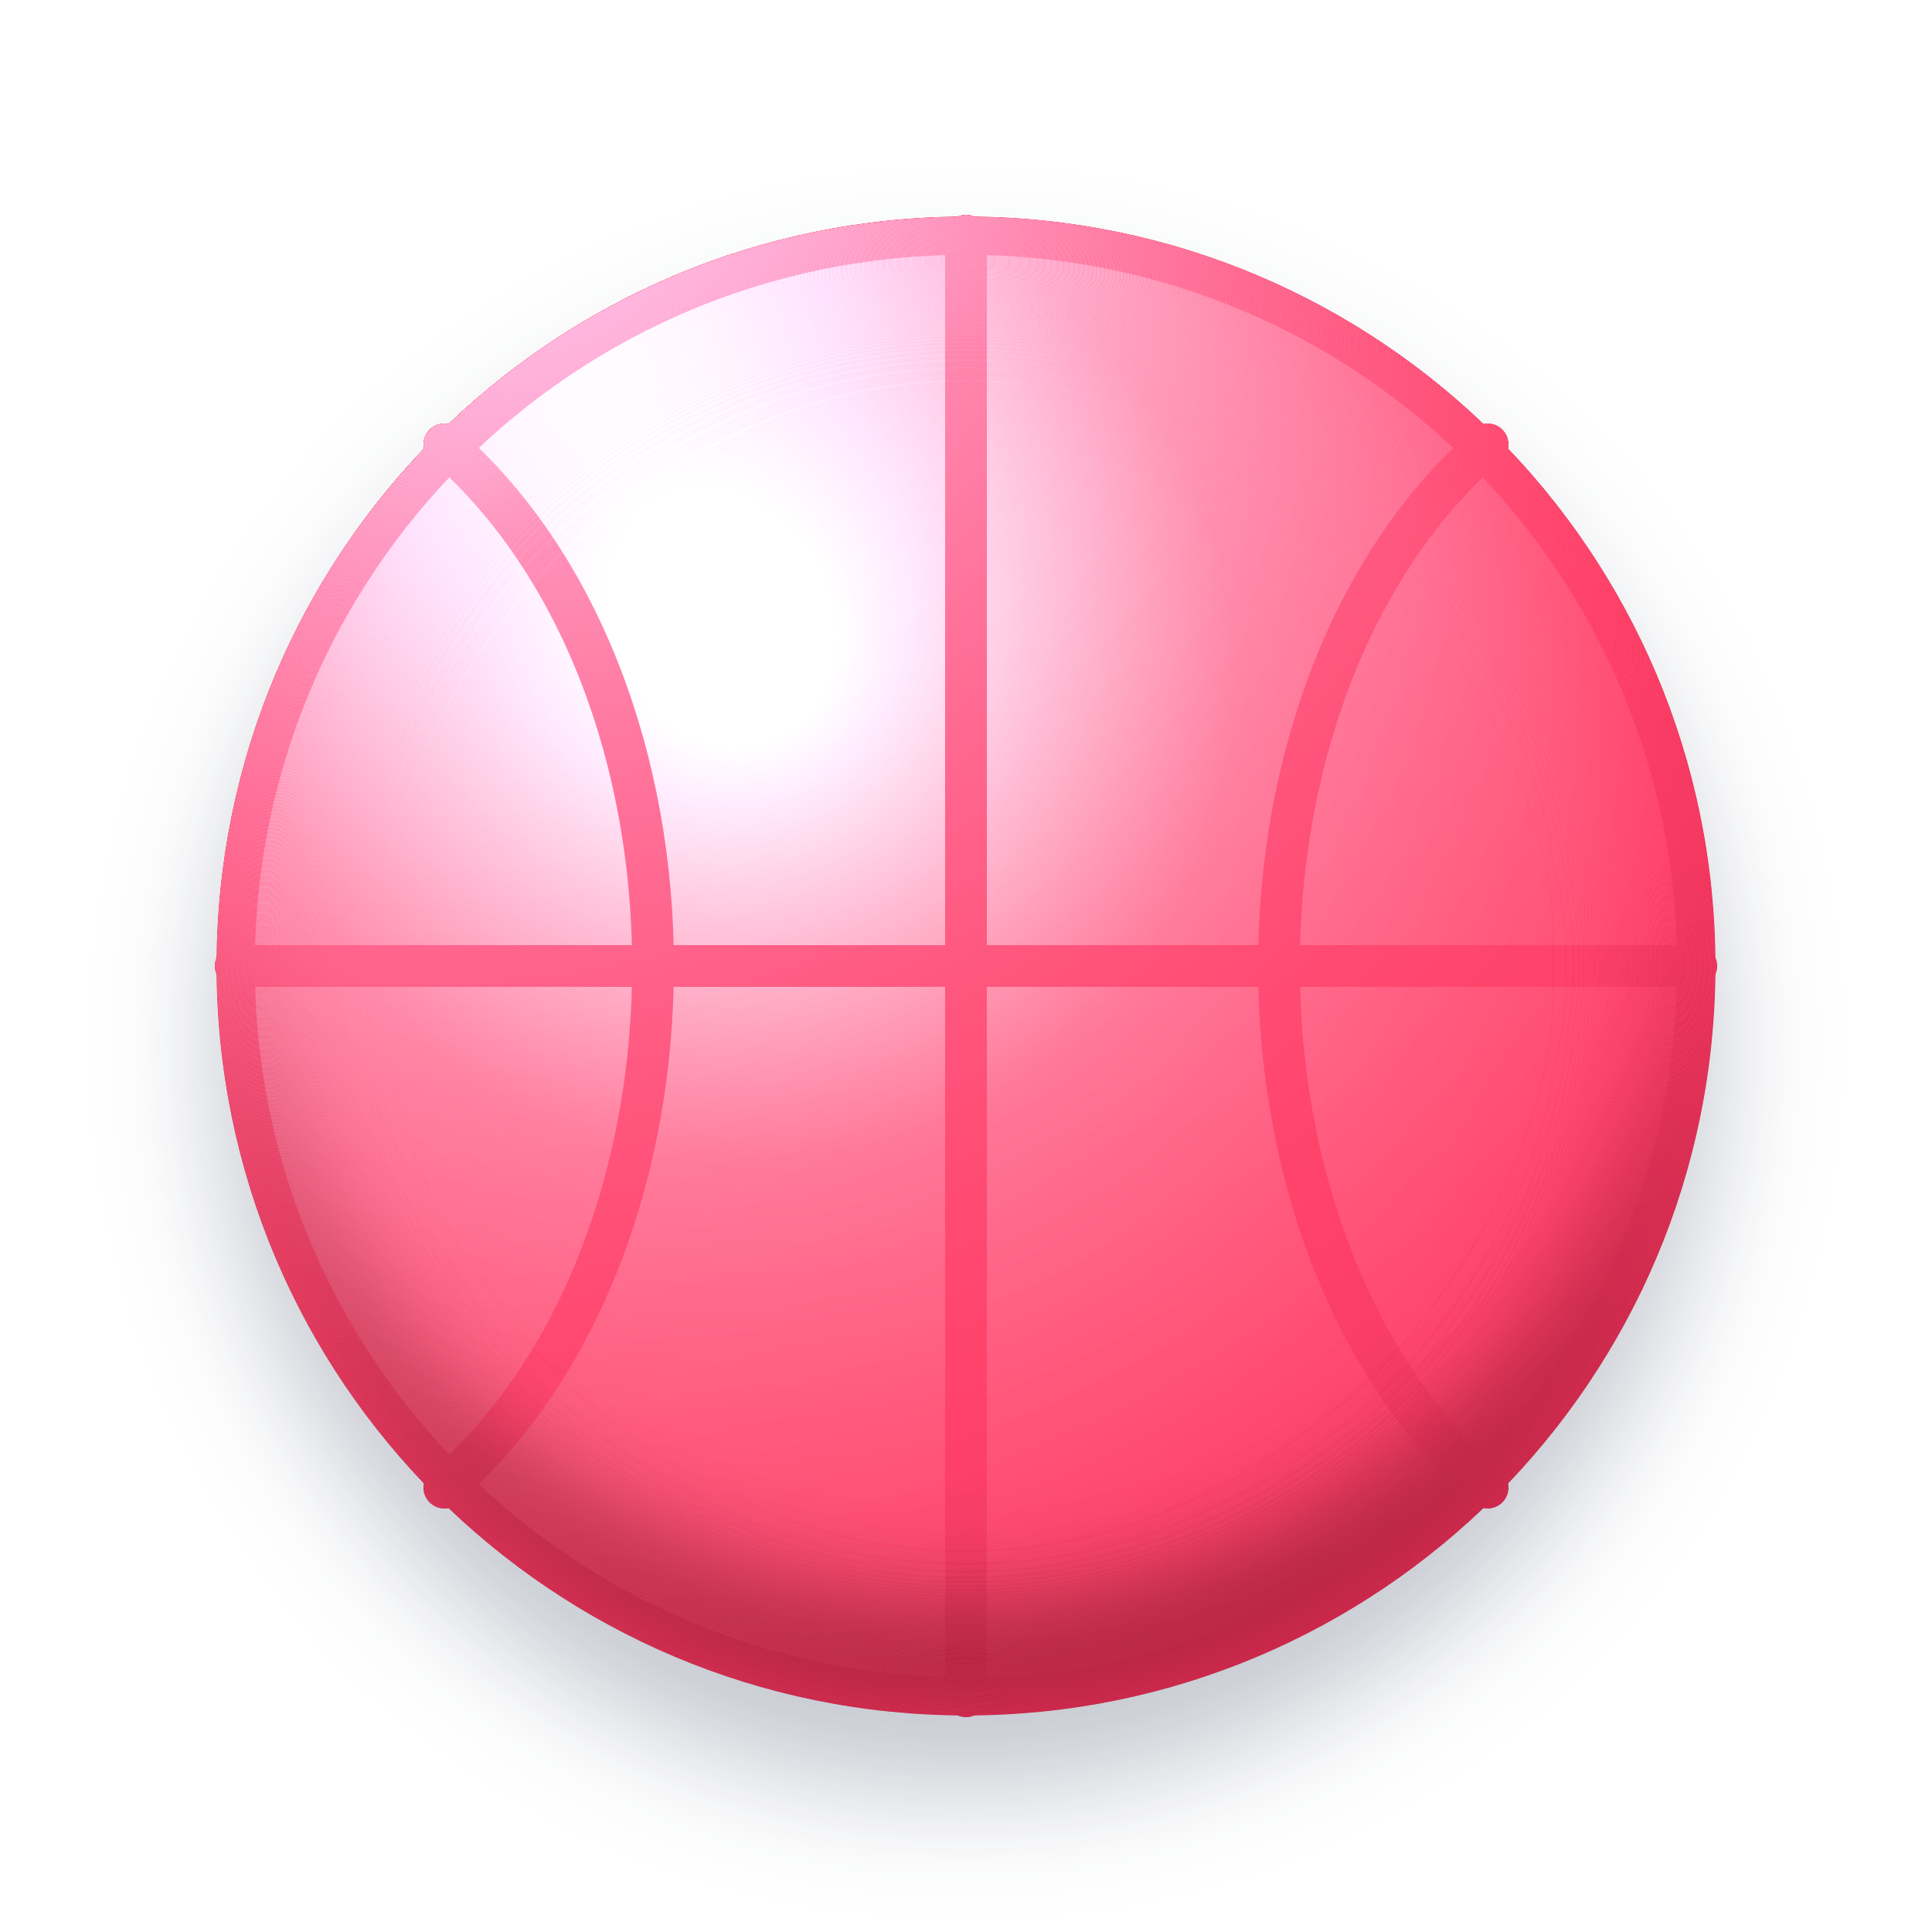
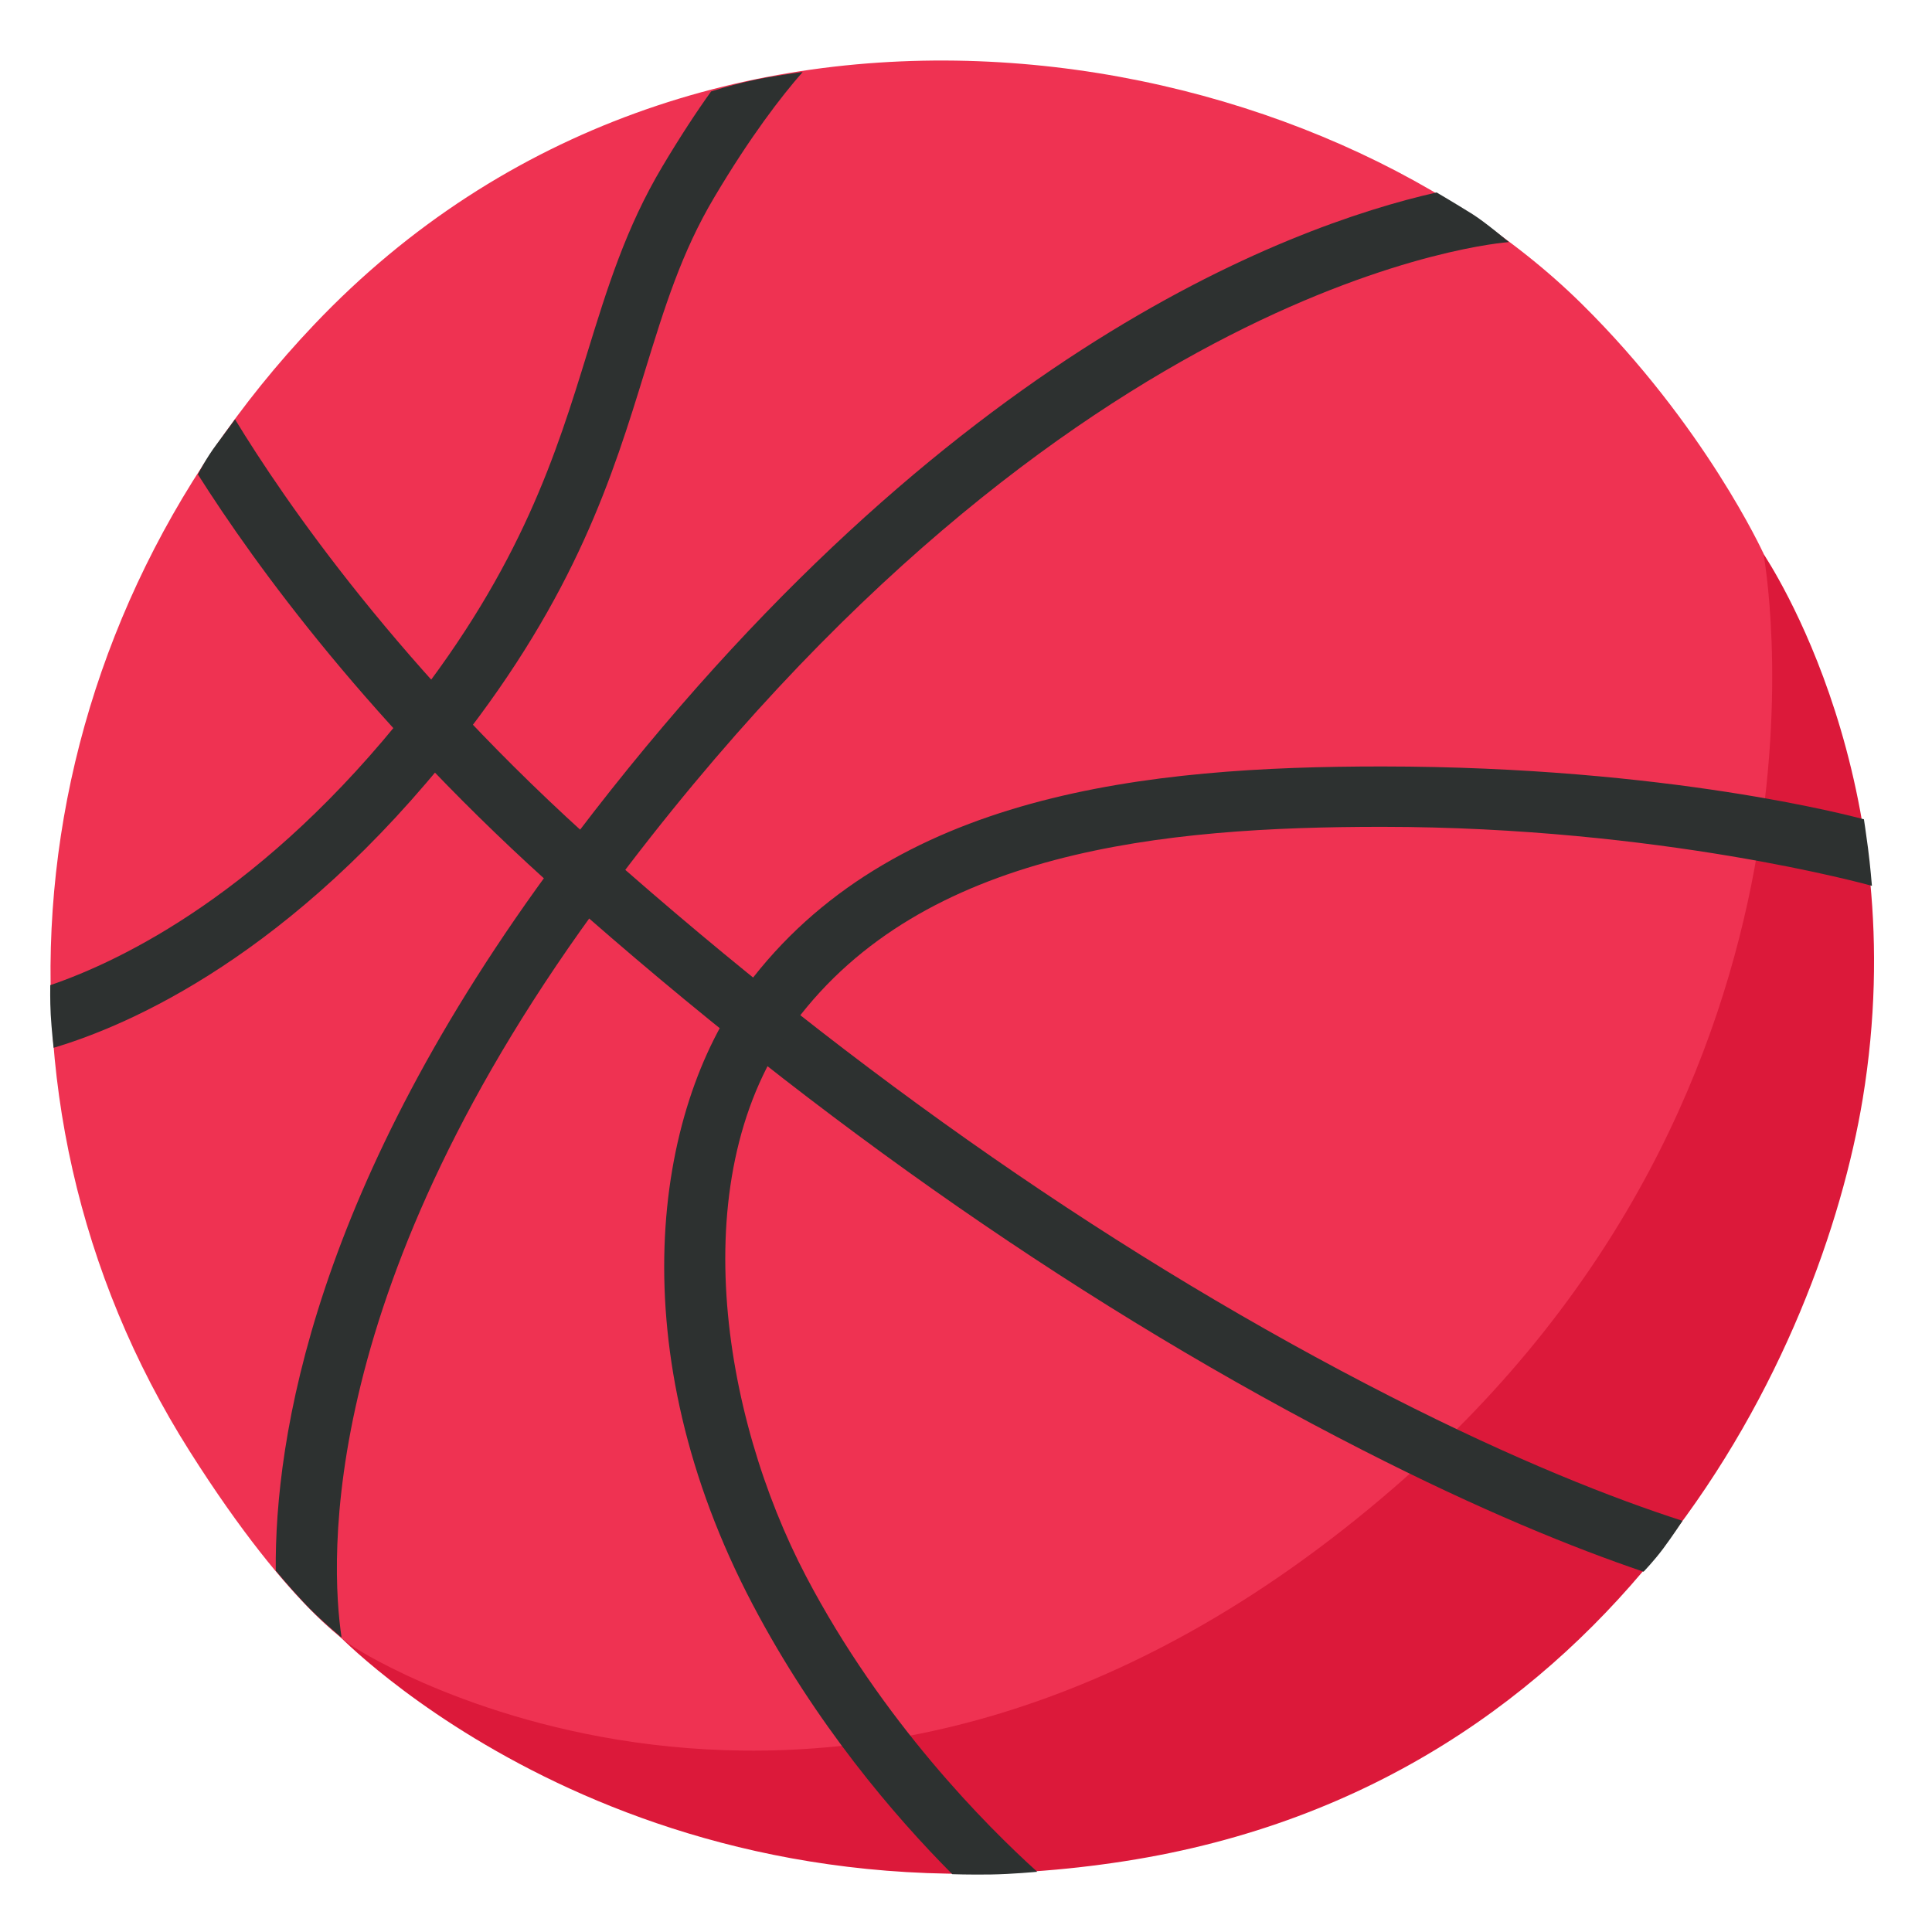
- <svg xmlns="http://www.w3.org/2000/svg" viewBox="0 0 100 100">
-   <defs>
-     <radialGradient id="g" cx="35%" cy="30%" r="75%">
-       <stop offset="0" stop-color="#FFC2CF" />
-       <stop offset=".45" stop-color="#FF4D6D" />
-       <stop offset="1" stop-color="#E0244C" />
-     </radialGradient>
-     <radialGradient id="f-leaf" cx="35%" cy="30%" r="75%">
-       <stop offset="0" stop-color="#B6F5C6" />
-       <stop offset=".45" stop-color="#3DDC6A" />
-       <stop offset="1" stop-color="#1FA84A" />
-     </radialGradient>
-     <radialGradient id="f-wood" cx="35%" cy="30%" r="75%">
-       <stop offset="0" stop-color="#D9A066" />
-       <stop offset=".45" stop-color="#A0662F" />
-       <stop offset="1" stop-color="#6E4019" />
-     </radialGradient>
-     <radialGradient id="f-glass" cx="35%" cy="30%" r="75%">
-       <stop offset="0" stop-color="#E2F4FF" />
-       <stop offset=".45" stop-color="#8FD0FF" />
-       <stop offset="1" stop-color="#3D8FD1" />
-     </radialGradient>
-     <radialGradient id="f-tire" cx="35%" cy="30%" r="75%">
-       <stop offset="0" stop-color="#7B808C" />
-       <stop offset=".45" stop-color="#3A3D44" />
-       <stop offset="1" stop-color="#1A1C20" />
-     </radialGradient>
-     <radialGradient id="f-steel" cx="35%" cy="30%" r="75%">
-       <stop offset="0" stop-color="#FFFFFF" />
-       <stop offset=".45" stop-color="#C9CED8" />
-       <stop offset="1" stop-color="#8A92A3" />
-     </radialGradient>
-     <radialGradient id="f-gold" cx="35%" cy="30%" r="75%">
-       <stop offset="0" stop-color="#FFF3A8" />
-       <stop offset=".45" stop-color="#FFD233" />
-       <stop offset="1" stop-color="#F2A500" />
-     </radialGradient>
-     <radialGradient id="f-flame" cx="35%" cy="30%" r="75%">
-       <stop offset="0" stop-color="#FFE27A" />
-       <stop offset=".45" stop-color="#FF9A2E" />
-       <stop offset="1" stop-color="#E5531A" />
-     </radialGradient>
-     <radialGradient id="f-snow" cx="35%" cy="30%" r="75%">
-       <stop offset="0" stop-color="#FFFFFF" />
-       <stop offset=".45" stop-color="#FFFFFF" />
-       <stop offset="1" stop-color="#AEB5C2" />
-     </radialGradient>
-     <radialGradient id="f-pink" cx="35%" cy="30%" r="75%">
-       <stop offset="0" stop-color="#FFC7DA" />
-       <stop offset=".45" stop-color="#FF8FB6" />
-       <stop offset="1" stop-color="#D2577F" />
-     </radialGradient>
-     <radialGradient id="f-red" cx="35%" cy="30%" r="75%">
-       <stop offset="0" stop-color="#FFC2CF" />
-       <stop offset=".45" stop-color="#FF4D6D" />
-       <stop offset="1" stop-color="#E0244C" />
-     </radialGradient>
-     <radialGradient id="f-blue" cx="35%" cy="30%" r="75%">
-       <stop offset="0" stop-color="#BFE1FF" />
-       <stop offset=".45" stop-color="#3D9BFF" />
-       <stop offset="1" stop-color="#1F6FE6" />
-     </radialGradient>
-     <radialGradient id="f-sky" cx="35%" cy="30%" r="75%">
-       <stop offset="0" stop-color="#FFFFFF" />
-       <stop offset=".45" stop-color="#CFE9FF" />
-       <stop offset="1" stop-color="#8DB8E0" />
-     </radialGradient>
-     <filter id="pf" x="-15%" y="-15%" width="130%" height="135%" color-interpolation-filters="sRGB">
-       <feGaussianBlur in="SourceAlpha" stdDeviation="3.5" result="b" />
-       <feSpecularLighting in="b" surfaceScale="6" specularConstant="1" specularExponent="18" lighting-color="#FFFFFF" result="s">
-         <fePointLight x="22" y="0" z="70" />
-       </feSpecularLighting>
-       <feComposite in="s" in2="SourceAlpha" operator="in" result="si" />
-       <feOffset in="SourceAlpha" dy="-6" result="up" />
-       <feComposite in="SourceAlpha" in2="up" operator="out" result="rim" />
-       <feGaussianBlur in="rim" stdDeviation="2.5" result="rimb" />
-       <feFlood flood-color="#000" flood-opacity=".28" />
-       <feComposite in2="rimb" operator="in" />
-       <feComposite in2="SourceAlpha" operator="in" result="inner" />
-       <feGaussianBlur in="SourceAlpha" stdDeviation="3" result="d0" />
-       <feOffset in="d0" dy="4" result="d1" />
-       <feFlood flood-color="#1E2A4A" flood-opacity=".25" />
-       <feComposite in2="d1" operator="in" result="ds" />
-       <feComposite in="SourceGraphic" in2="si" operator="arithmetic" k2="1" k3=".6" result="lit" />
-       <feMerge>
-         <feMergeNode in="ds" />
-         <feMergeNode in="lit" />
-         <feMergeNode in="inner" />
-       </feMerge>
-     </filter>
-   </defs>
-   <g filter="url(#pf)">
-     <g transform="translate(50 50) scale(.9) translate(-50 -50)">
-       <circle cx="50" cy="50" r="42" fill="url(#g)" stroke="#E0244C" stroke-width="2.2" />
-       <path d="M50 8 V92 M8 50 H92" fill="none" stroke="#E0244C" stroke-width="2.4" stroke-linecap="round" stroke-linejoin="round" opacity="1" />
-       <path d="M20 20 C36 34 36 66 20 80 M80 20 C64 34 64 66 80 80" fill="none" stroke="#E0244C" stroke-width="2.4" stroke-linecap="round" stroke-linejoin="round" opacity="1" />
-     </g>
+ <svg xmlns="http://www.w3.org/2000/svg" version="1.1" id="Layer_2" x="0px" y="0px" viewBox="0 0 128 128" style="enable-background:new 0 0 128 128;" xml:space="preserve">
+   <path style="fill:#DC193A;" d="M22.31,108.22c0,0,19.22,20.22,52.19,15.09c32.97-5.12,46.19-34.03,48.91-50.51  c3.46-20.99-6.13-35.42-6.64-36.21C116.39,36.01,22.31,108.22,22.31,108.22z" />
+   <path style="fill:#EF3252;" d="M20.81,21.51C1.06,42.3-2.29,72.67,12.56,96.14c6.91,10.92,11.14,13.14,11.14,13.14  S56.01,130,92.32,98.59c31.1-26.9,24.51-61.93,24.51-61.93s-3.88-8.48-12.04-16.53C86.68,2.25,46.2-5.23,20.81,21.51z" />
+   <g>
+     <path style="fill:#2D3130;" d="M99.97,16.04c-0.29,0.02-29.18,2.1-59.74,43.18c-19.3,25.94-18.35,44.25-17.6,49.27   c0,0-1.47-1.21-2.51-2.33c-1.04-1.11-1.85-2.1-1.85-2.1c-0.08-8.79,2.55-25.45,18.76-47.23C61.7,23.64,85.29,14.99,95.18,12.75   c0,0,1.21,0.71,2.38,1.44C98.42,14.73,99.97,16.04,99.97,16.04z" />
+   </g>
+   <g>
+     <path style="fill:#2D3130;" d="M15.57,27.78c3.21,5.27,10.96,16.66,24.38,28.55c16.89,14.98,34.45,27.16,52.17,36.19   c8.37,4.27,14.8,6.77,19.35,8.24c0,0-0.66,1.01-1.28,1.84c-0.62,0.83-1.3,1.53-1.3,1.53c-4.63-1.57-10.81-4.07-18.6-8.05   c-18.02-9.19-35.86-21.56-53-36.76C24.59,48.06,16.89,37.4,13.11,31.43c0,0,0.53-1.05,1.23-1.98S15.57,27.78,15.57,27.78z" />
+   </g>
+   <g>
+     <path style="fill:#2D3130;" d="M53.18,4.77c-1.43,1.63-3.47,4.28-5.85,8.29c-2.18,3.66-3.3,7.3-4.6,11.52   C40.6,31.5,38.19,39.34,30.3,49.36C19.34,63.28,8.57,67.93,3.55,69.42c0,0-0.14-1.3-0.19-2.21c-0.05-0.91-0.03-1.94-0.03-1.94   c4.77-1.63,14.21-6.19,23.82-18.38c7.43-9.44,9.72-16.9,11.75-23.48c1.32-4.28,2.56-8.32,4.99-12.39c1.15-1.93,2.23-3.58,3.22-4.96   c0,0,1.11-0.37,2.63-0.71C50.92,5.07,53.18,4.77,53.18,4.77z" />
+   </g>
+   <g>
+     <path style="fill:#2D3130;" d="M68.72,124.01c-3.35-3.03-10.27-9.95-15.32-19.58c-5.59-10.65-8.21-26.67-0.75-36.68   c8.52-11.42,24.43-12.97,38.89-12.97c0.02,0,0.04,0,0.06,0c18.41,0.01,32.26,3.86,32.42,3.91c0,0-0.11-1.35-0.26-2.5   c-0.13-0.99-0.27-1.91-0.27-1.91c-0.7-0.18-12.94-3.49-31.89-3.5c-0.02,0-0.04,0-0.06,0c-15.45,0-32.53,1.74-42.1,14.58   c-6.16,8.26-8.42,24.12,0.42,40.93c4.16,7.92,9.4,14.03,13.23,17.88c0,0,1.12,0.04,2.55,0.02   C67.05,124.17,68.72,124.01,68.72,124.01z" />
  </g>
</svg>
